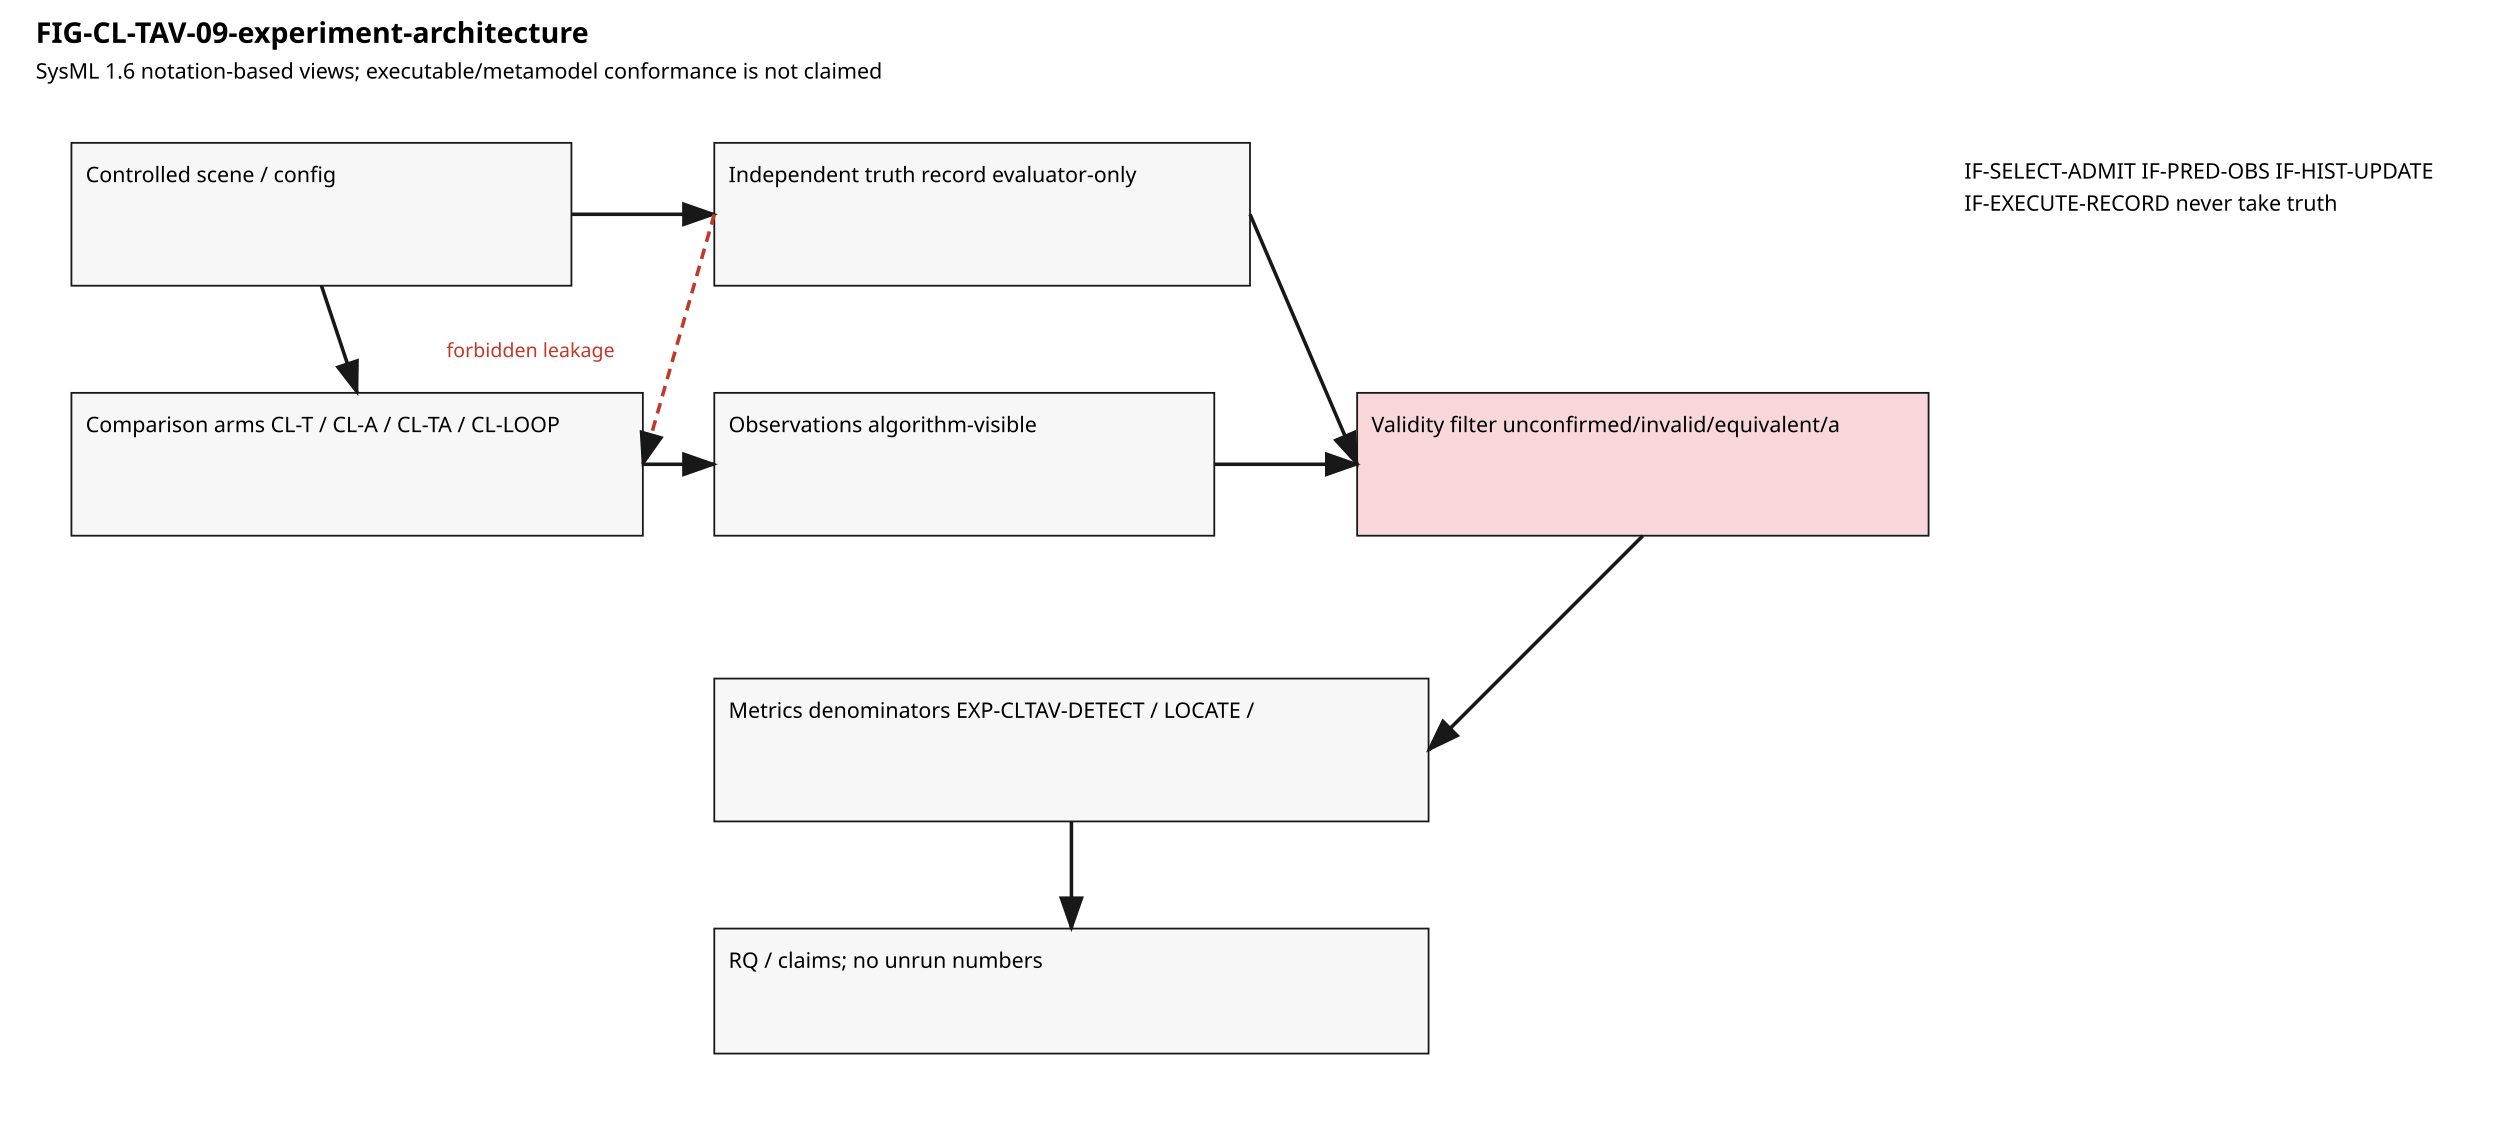
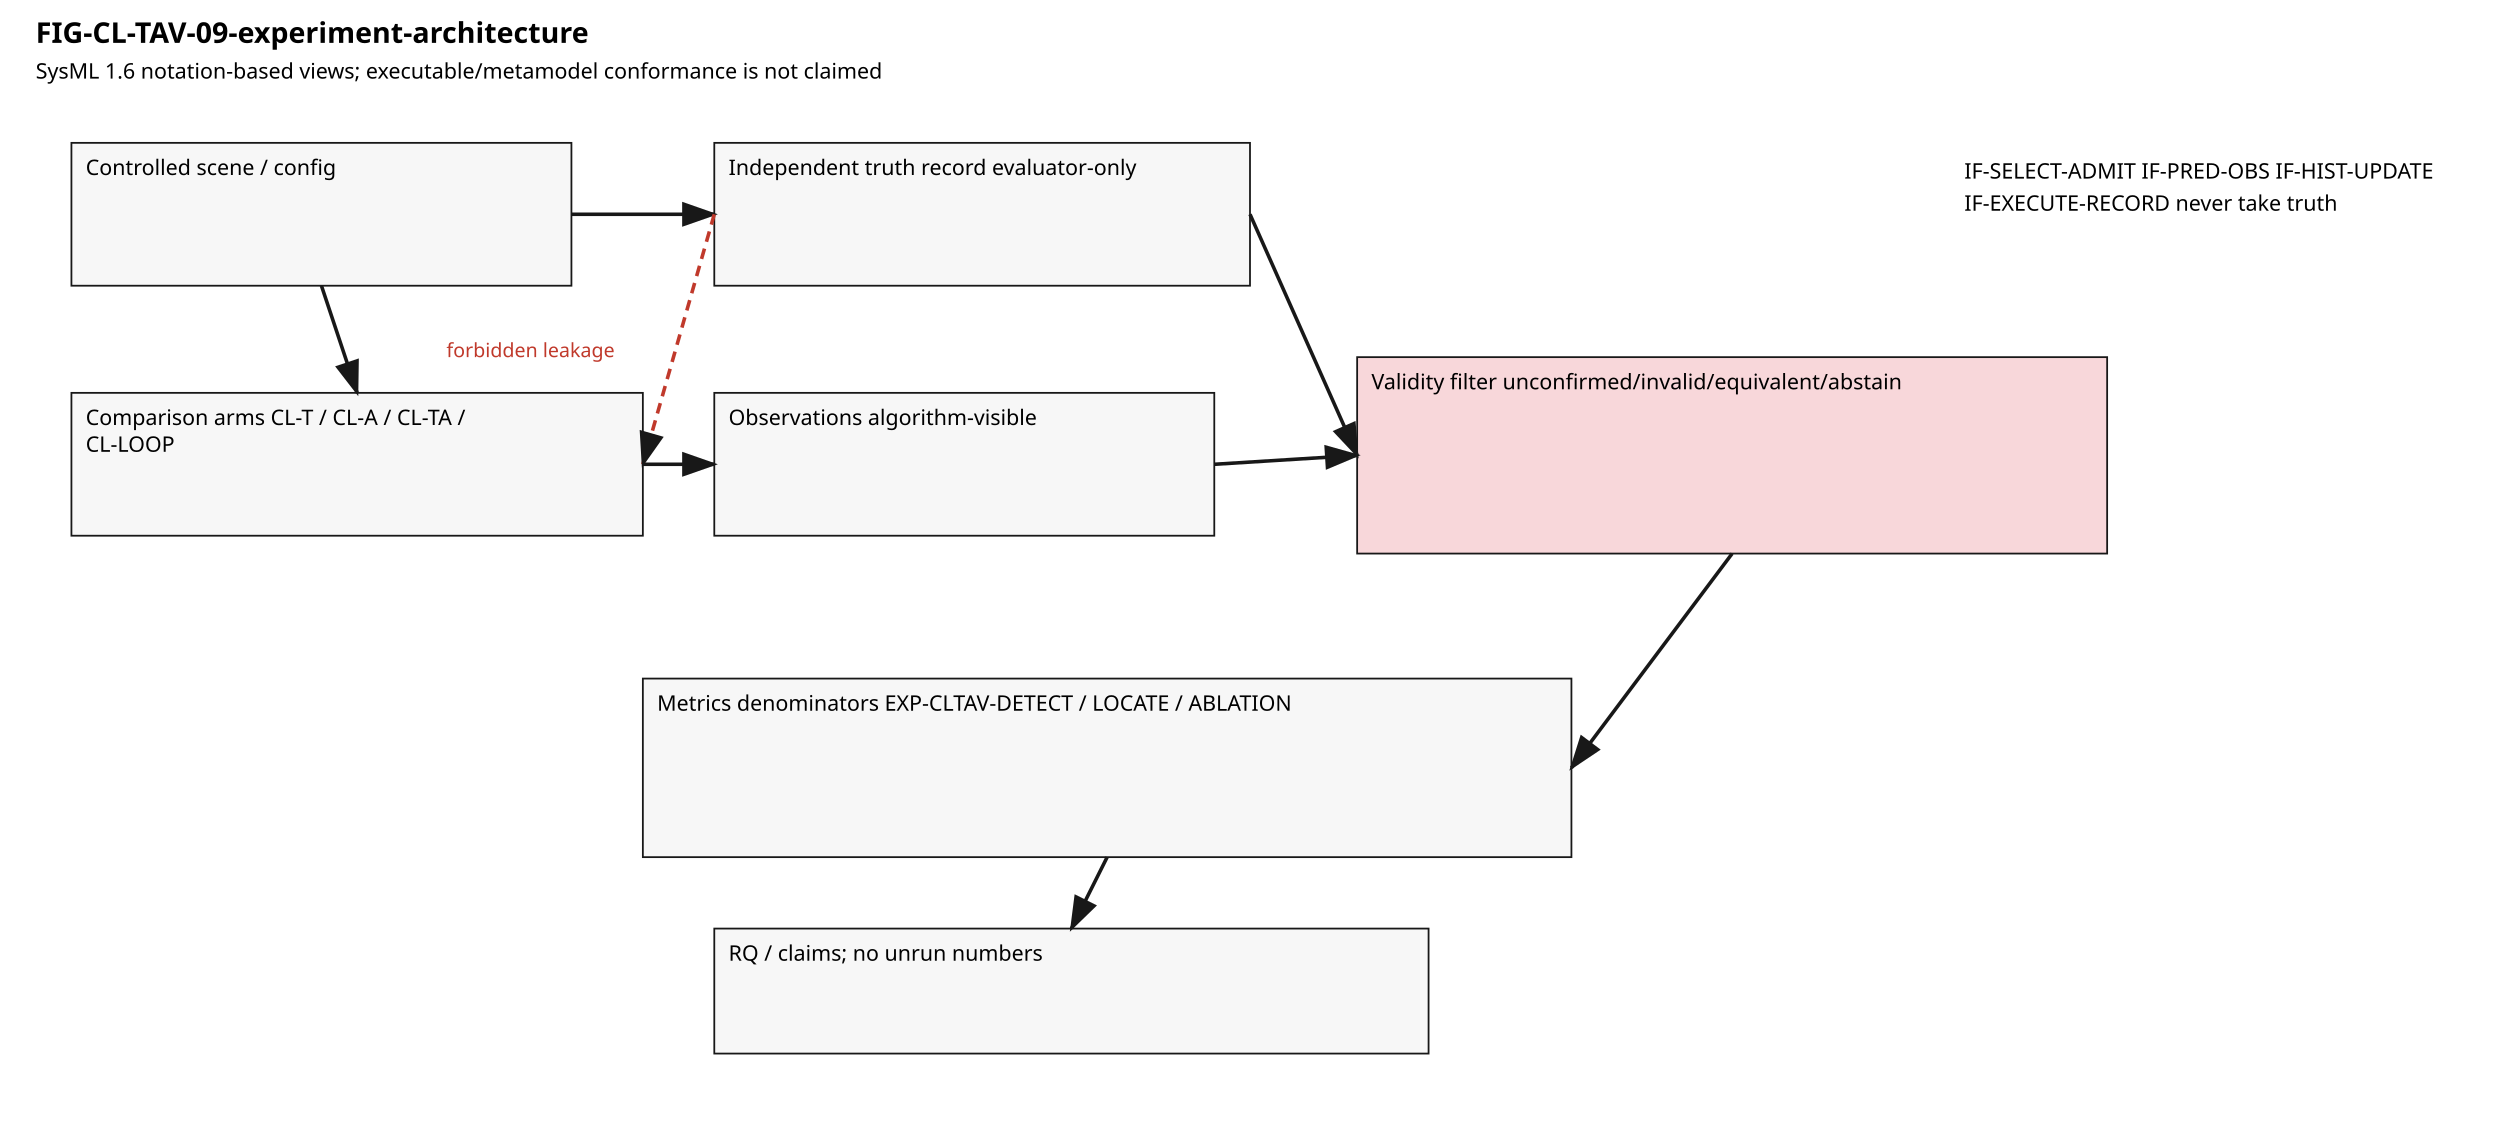
<svg xmlns="http://www.w3.org/2000/svg" width="1400" height="640" viewBox="0 0 1400 640" style="background:#FFFFFF">
  <defs>
    <marker id="arrow" markerWidth="10" markerHeight="7" refX="9" refY="3.5" orient="auto">
      <path d="M0,0 L10,3.5 L0,7 z" fill="#181818" />
    </marker>
  </defs>
  <text x="20" y="24" font-size="16" font-family="sans-serif" font-weight="700">FIG-CL-TAV-09-experiment-architecture</text>
  <text x="20" y="44" font-size="12" font-family="sans-serif">SysML 1.6 notation-based views; executable/metamodel conformance is not claimed</text>
  <rect x="40" y="80" width="280" height="80" data-node="Scene" fill="#F7F7F7" stroke="#181818" />
-   <text x="48" y="102" font-size="12" font-family="sans-serif">Controlled scene / config</text>
+   <text x="48" y="98" font-size="12" font-family="sans-serif">
+     <tspan x="48" dy="0">Controlled scene / config</tspan>
+   </text>
  <rect x="400" y="80" width="300" height="80" data-node="Truth" fill="#F7F7F7" stroke="#181818" />
-   <text x="408" y="102" font-size="12" font-family="sans-serif">Independent truth record evaluator-only</text>
+   <text x="408" y="98" font-size="12" font-family="sans-serif">
+     <tspan x="408" dy="0">Independent truth record evaluator-only</tspan>
+   </text>
  <rect x="40" y="220" width="320" height="80" data-node="Arms" fill="#F7F7F7" stroke="#181818" />
-   <text x="48" y="242" font-size="12" font-family="sans-serif">Comparison arms CL-T / CL-A / CL-TA / CL-LOOP</text>
+   <text x="48" y="238" font-size="12" font-family="sans-serif">
+     <tspan x="48" dy="0">Comparison arms CL-T / CL-A / CL-TA /</tspan>
+     <tspan x="48" dy="15">CL-LOOP</tspan>
+   </text>
  <rect x="400" y="220" width="280" height="80" data-node="Obs" fill="#F7F7F7" stroke="#181818" />
-   <text x="408" y="242" font-size="12" font-family="sans-serif">Observations algorithm-visible</text>
-   <rect x="760" y="220" width="320" height="80" data-node="Valid" fill="#F8D7DA" stroke="#181818" />
-   <text x="768" y="242" font-size="12" font-family="sans-serif">Validity filter unconfirmed/invalid/equivalent/a</text>
-   <rect x="400" y="380" width="400" height="80" data-node="Metrics" fill="#F7F7F7" stroke="#181818" />
-   <text x="408" y="402" font-size="12" font-family="sans-serif">Metrics denominators EXP-CLTAV-DETECT / LOCATE /</text>
+   <text x="408" y="238" font-size="12" font-family="sans-serif">
+     <tspan x="408" dy="0">Observations algorithm-visible</tspan>
+   </text>
+   <rect x="760" y="200" width="420" height="110" data-node="Valid" fill="#F8D7DA" stroke="#181818" />
+   <text x="768" y="218" font-size="12" font-family="sans-serif">
+     <tspan x="768" dy="0">Validity filter unconfirmed/invalid/equivalent/abstain</tspan>
+   </text>
+   <rect x="360" y="380" width="520" height="100" data-node="Metrics" fill="#F7F7F7" stroke="#181818" />
+   <text x="368" y="398" font-size="12" font-family="sans-serif">
+     <tspan x="368" dy="0">Metrics denominators EXP-CLTAV-DETECT / LOCATE / ABLATION</tspan>
+   </text>
  <rect x="400" y="520" width="400" height="70" data-node="Claims" fill="#F7F7F7" stroke="#181818" />
-   <text x="408" y="542" font-size="12" font-family="sans-serif">RQ / claims; no unrun numbers</text>
+   <text x="408" y="538" font-size="12" font-family="sans-serif">
+     <tspan x="408" dy="0">RQ / claims; no unrun numbers</tspan>
+   </text>
  <line x1="180" y1="160" x2="200" y2="220" data-from="Scene" data-to="Arms" stroke="#181818" stroke-width="2" marker-end="url(#arrow)" />
  <line x1="320" y1="120" x2="400" y2="120" data-from="Scene" data-to="Truth" stroke="#181818" stroke-width="2" marker-end="url(#arrow)" />
  <line x1="400" y1="120" x2="360" y2="260" data-from="Truth" data-to="Arms" stroke="#C0392B" stroke-width="2" marker-end="url(#arrow)" stroke-dasharray="6 4" />
  <line x1="360" y1="260" x2="400" y2="260" data-from="Arms" data-to="Obs" stroke="#181818" stroke-width="2" marker-end="url(#arrow)" />
-   <line x1="680" y1="260" x2="760" y2="260" data-from="Obs" data-to="Valid" stroke="#181818" stroke-width="2" marker-end="url(#arrow)" />
-   <line x1="700" y1="120" x2="760" y2="260" data-from="Truth" data-to="Valid" stroke="#181818" stroke-width="2" marker-end="url(#arrow)" />
-   <line x1="920" y1="300" x2="800" y2="420" data-from="Valid" data-to="Metrics" stroke="#181818" stroke-width="2" marker-end="url(#arrow)" />
-   <line x1="600" y1="460" x2="600" y2="520" data-from="Metrics" data-to="Claims" stroke="#181818" stroke-width="2" marker-end="url(#arrow)" />
+   <line x1="680" y1="260" x2="760" y2="255" data-from="Obs" data-to="Valid" stroke="#181818" stroke-width="2" marker-end="url(#arrow)" />
+   <line x1="700" y1="120" x2="760" y2="255" data-from="Truth" data-to="Valid" stroke="#181818" stroke-width="2" marker-end="url(#arrow)" />
+   <line x1="970" y1="310" x2="880" y2="430" data-from="Valid" data-to="Metrics" stroke="#181818" stroke-width="2" marker-end="url(#arrow)" />
+   <line x1="620" y1="480" x2="600" y2="520" data-from="Metrics" data-to="Claims" stroke="#181818" stroke-width="2" marker-end="url(#arrow)" />
  <text x="1100" y="100" font-size="12" font-family="sans-serif">IF-SELECT-ADMIT IF-PRED-OBS IF-HIST-UPDATE</text>
  <text x="1100" y="118" font-size="12" font-family="sans-serif">IF-EXECUTE-RECORD never take truth</text>
  <text x="250" y="200" font-size="11" font-family="sans-serif" fill="#C0392B">forbidden leakage</text>
</svg>
